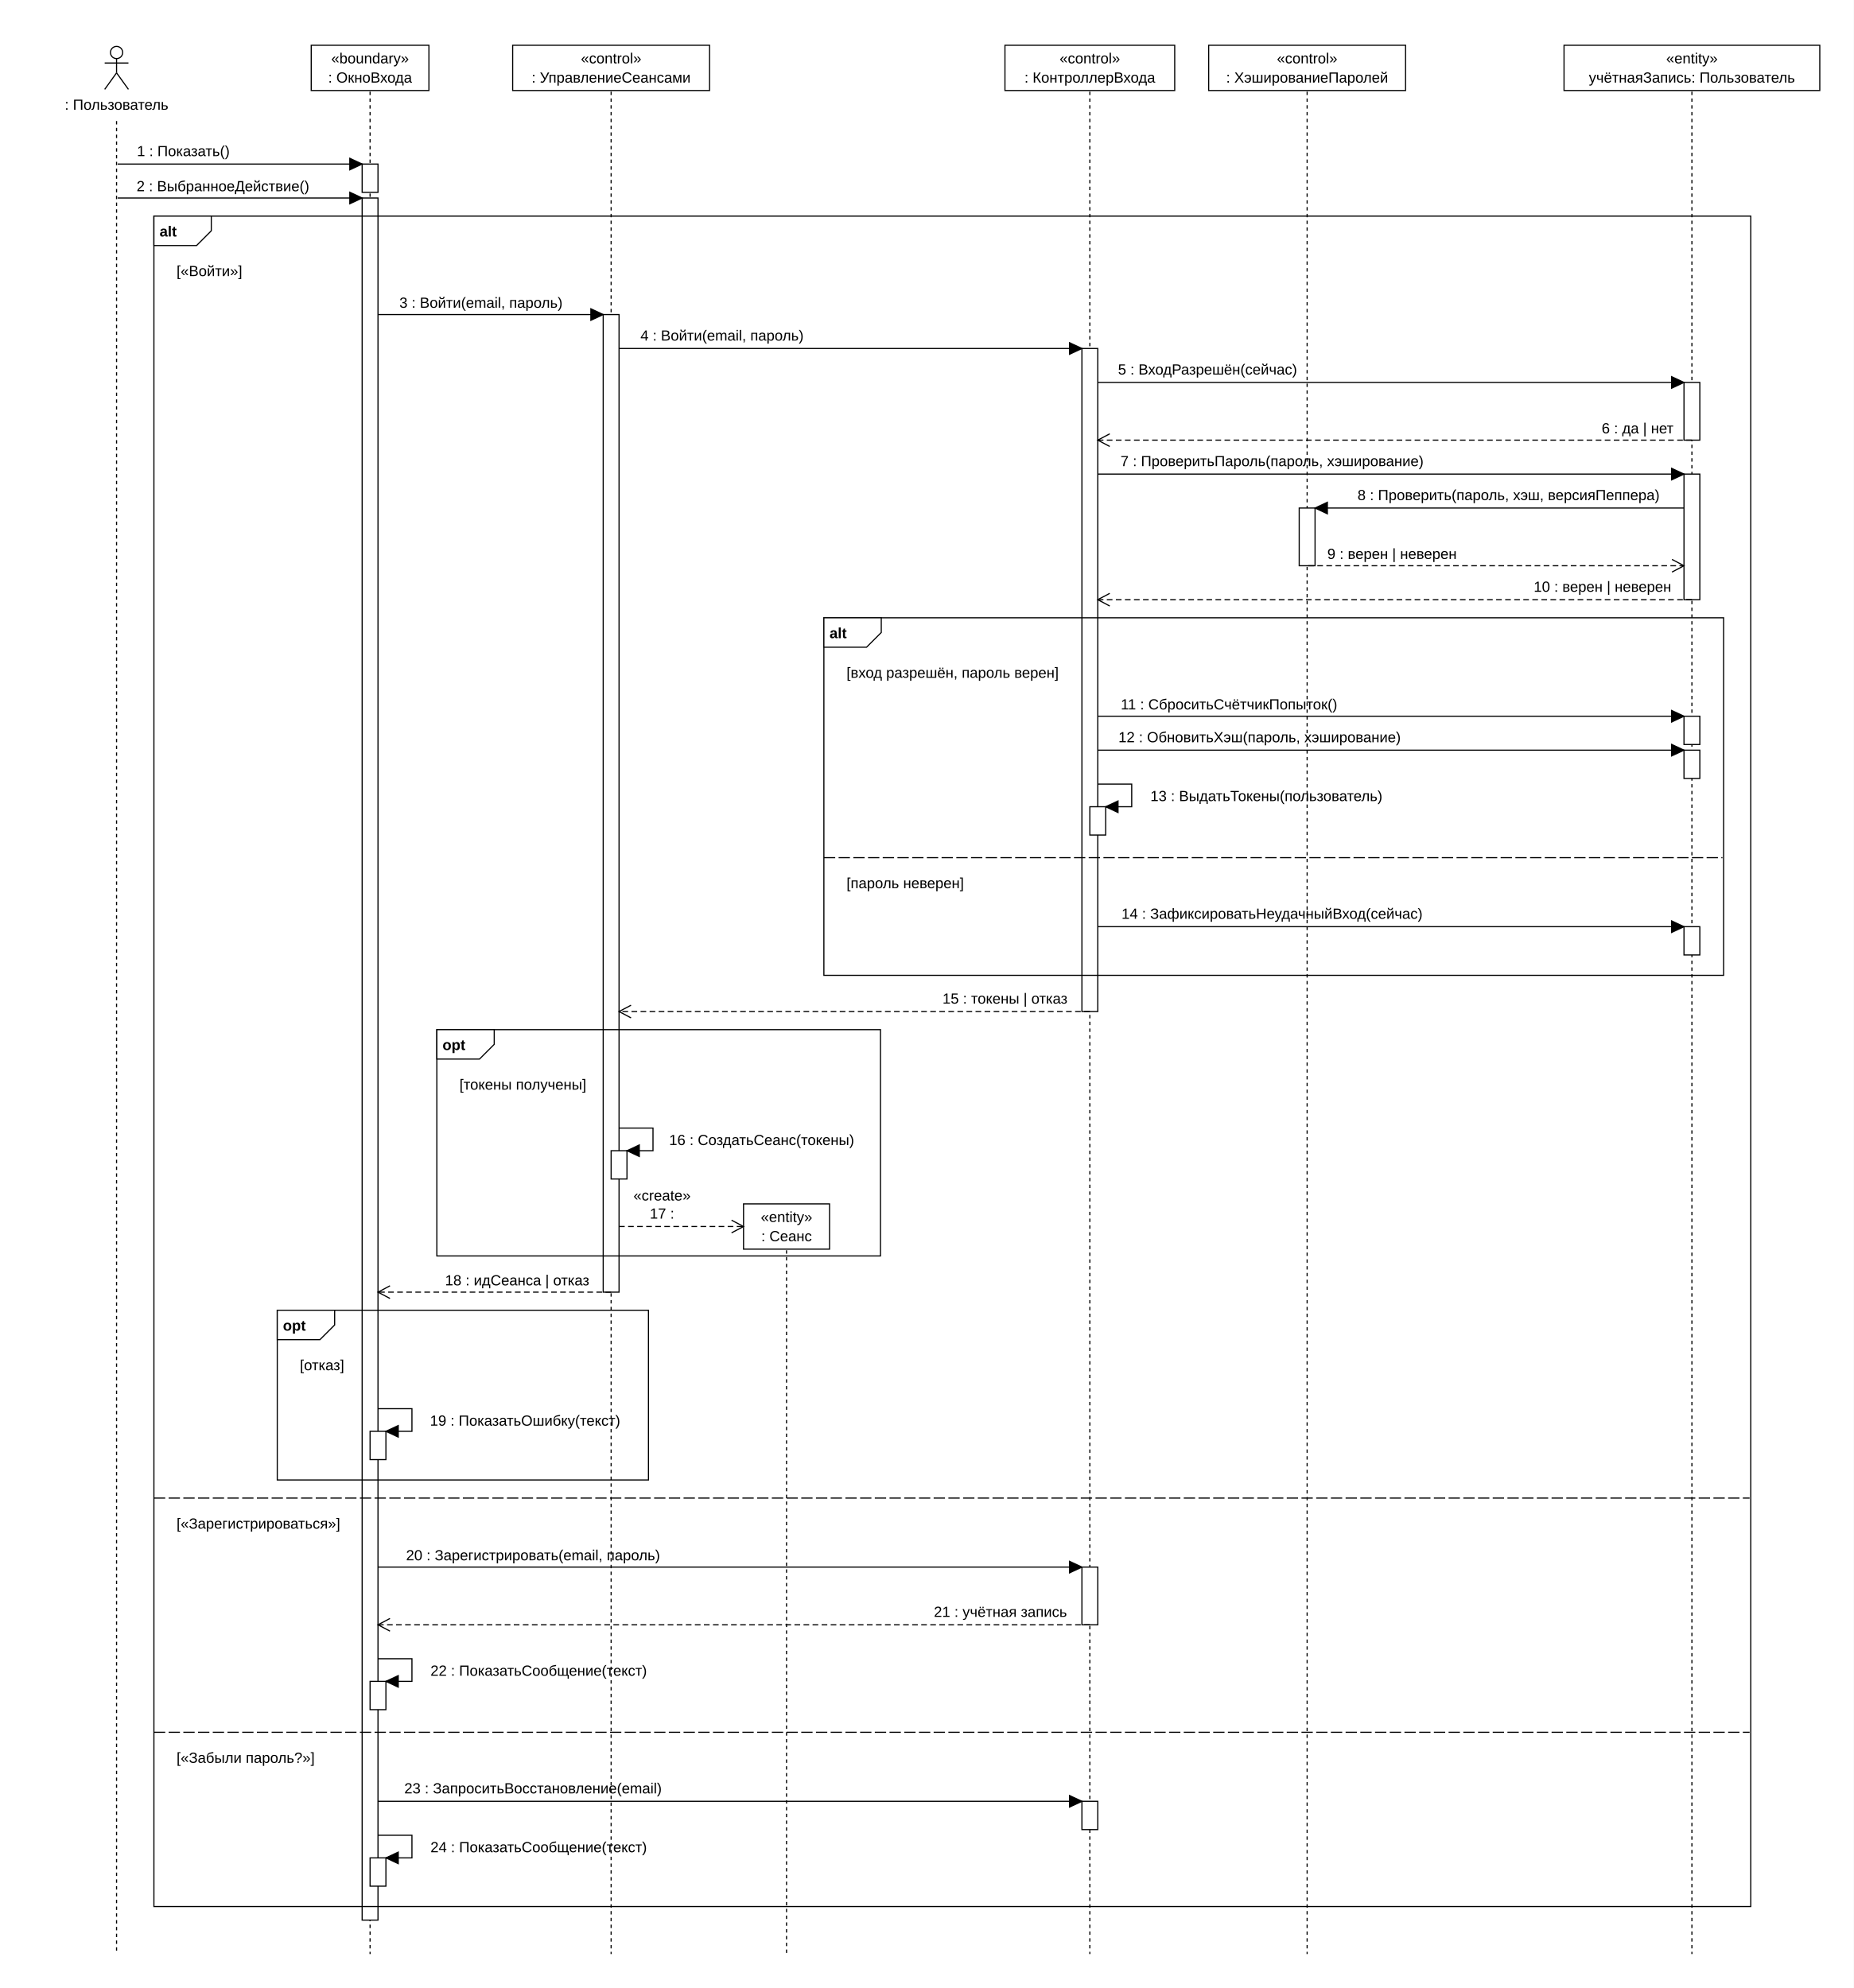
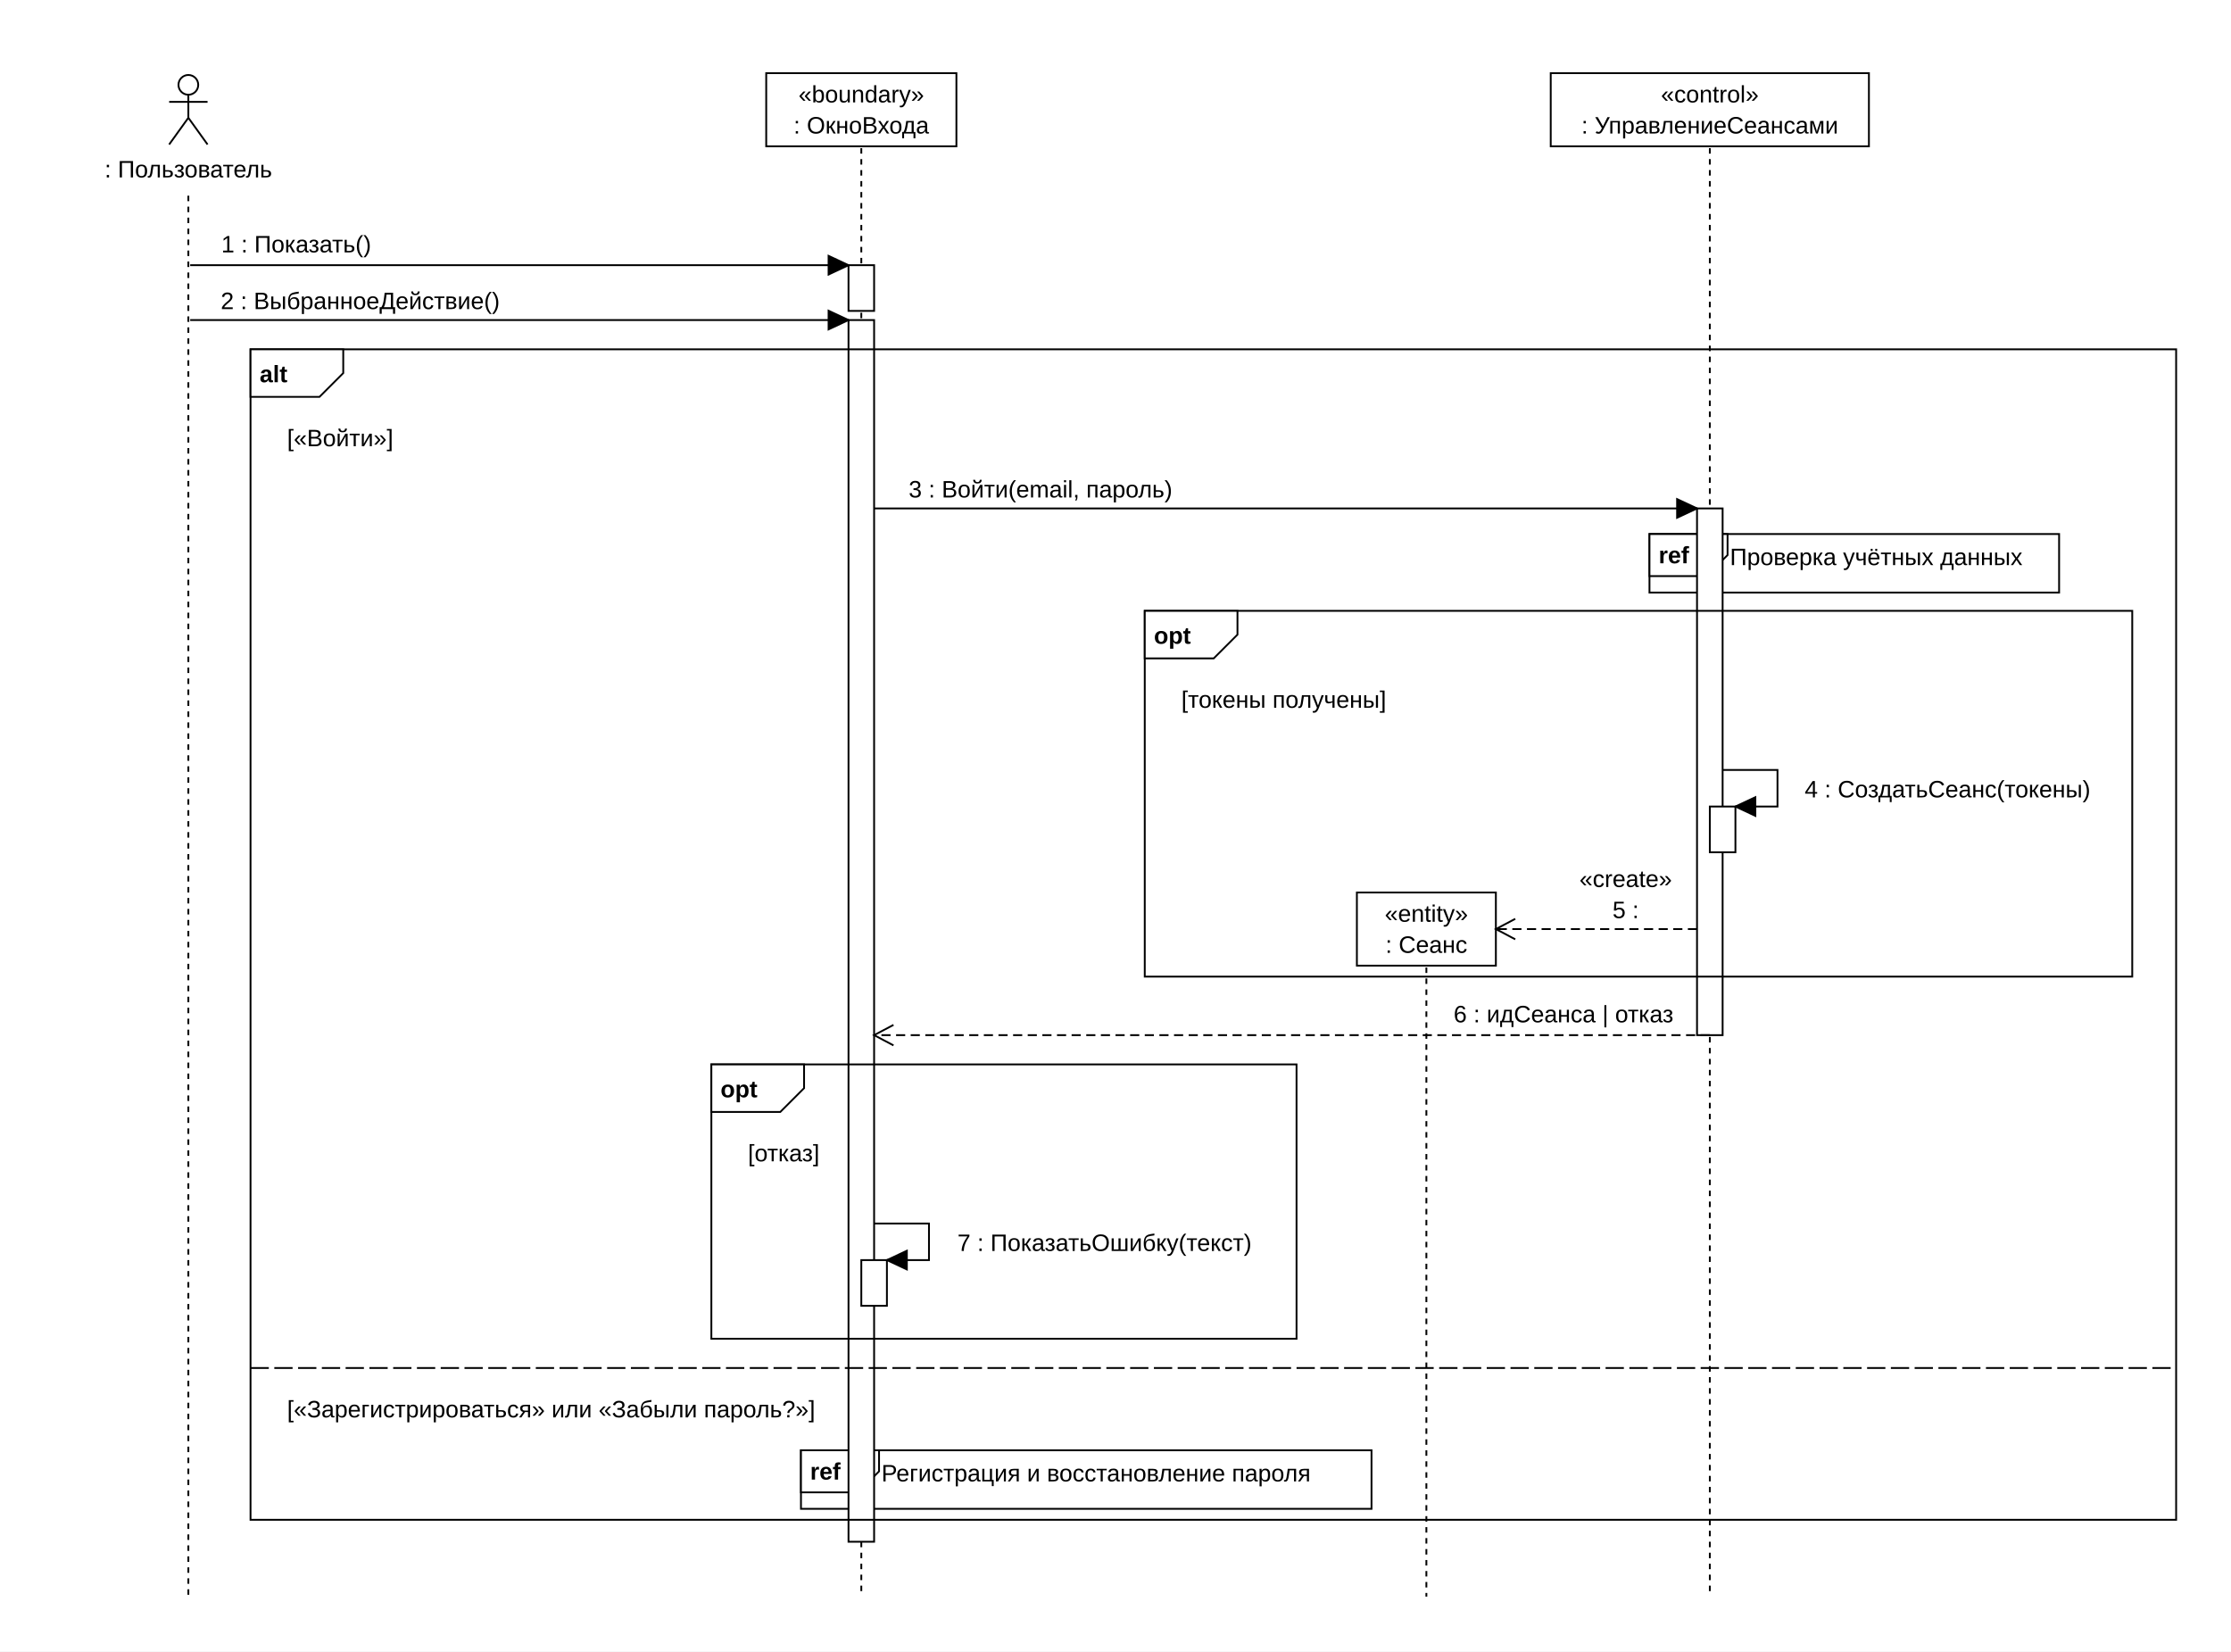
- <svg xmlns="http://www.w3.org/2000/svg" width="1638" height="1757" viewBox="0 0 1638 1757">
-   <rect width="1638" height="1757" fill="#fff" />
-   <line x1="103.0" y1="107.0" x2="103.0" y2="1727.0" stroke="#000" stroke-dasharray="3,3" />
-   <line x1="327.0" y1="81.0" x2="327.0" y2="1727.0" stroke="#000" stroke-dasharray="3,3" />
-   <line x1="540.0" y1="81.0" x2="540.0" y2="1727.0" stroke="#000" stroke-dasharray="3,3" />
-   <line x1="695.0" y1="1105.0" x2="695.0" y2="1727.0" stroke="#000" stroke-dasharray="3,3" />
-   <line x1="963.0" y1="81.0" x2="963.0" y2="1727.0" stroke="#000" stroke-dasharray="3,3" />
-   <line x1="1155.0" y1="81.0" x2="1155.0" y2="1727.0" stroke="#000" stroke-dasharray="3,3" />
-   <line x1="1495.0" y1="81.0" x2="1495.0" y2="1727.0" stroke="#000" stroke-dasharray="3,3" />
+ <svg xmlns="http://www.w3.org/2000/svg" width="1220" height="903" viewBox="0 0 1220 903">
+   <rect width="1220" height="903" fill="#fff" />
+   <line x1="103.0" y1="107.0" x2="103.0" y2="873.0" stroke="#000" stroke-dasharray="3,3" />
+   <line x1="471.0" y1="81.0" x2="471.0" y2="873.0" stroke="#000" stroke-dasharray="3,3" />
+   <line x1="780.0" y1="529.0" x2="780.0" y2="873.0" stroke="#000" stroke-dasharray="3,3" />
+   <line x1="935.0" y1="81.0" x2="935.0" y2="873.0" stroke="#000" stroke-dasharray="3,3" />
  <circle cx="103.0" cy="46.4" r="5.4" fill="#fff" stroke="#000" />
  <line x1="103.0" y1="51.9" x2="103.0" y2="64.4" stroke="#000" />
  <line x1="92.5" y1="55.7" x2="113.5" y2="55.7" stroke="#000" />
  <line x1="103.0" y1="64.4" x2="92.5" y2="79.0" stroke="#000" />
  <line x1="103.0" y1="64.4" x2="113.5" y2="79.0" stroke="#000" />
  <text x="103.0" y="97.0" font-family="Arial, Helvetica, sans-serif" font-size="13" text-anchor="middle" font-weight="normal" fill="#000">: Пользователь</text>
-   <rect x="275.0" y="40.0" width="104.0" height="40.0" fill="#fff" stroke="#000" />
-   <text x="327.0" y="56.0" font-family="Arial, Helvetica, sans-serif" font-size="13" text-anchor="middle" font-weight="normal" fill="#000">«boundary»</text>
-   <text x="327.0" y="73.0" font-family="Arial, Helvetica, sans-serif" font-size="13" text-anchor="middle" font-weight="normal" fill="#000">: ОкноВхода</text>
-   <rect x="453.0" y="40.0" width="174.0" height="40.0" fill="#fff" stroke="#000" />
-   <text x="540.0" y="56.0" font-family="Arial, Helvetica, sans-serif" font-size="13" text-anchor="middle" font-weight="normal" fill="#000">«control»</text>
-   <text x="540.0" y="73.0" font-family="Arial, Helvetica, sans-serif" font-size="13" text-anchor="middle" font-weight="normal" fill="#000">: УправлениеСеансами</text>
-   <rect x="657.0" y="1064.0" width="76.0" height="40.0" fill="#fff" stroke="#000" />
-   <text x="695.0" y="1080.0" font-family="Arial, Helvetica, sans-serif" font-size="13" text-anchor="middle" font-weight="normal" fill="#000">«entity»</text>
-   <text x="695.0" y="1097.0" font-family="Arial, Helvetica, sans-serif" font-size="13" text-anchor="middle" font-weight="normal" fill="#000">: Сеанс</text>
-   <rect x="888.0" y="40.0" width="150.0" height="40.0" fill="#fff" stroke="#000" />
-   <text x="963.0" y="56.0" font-family="Arial, Helvetica, sans-serif" font-size="13" text-anchor="middle" font-weight="normal" fill="#000">«control»</text>
-   <text x="963.0" y="73.0" font-family="Arial, Helvetica, sans-serif" font-size="13" text-anchor="middle" font-weight="normal" fill="#000">: КонтроллерВхода</text>
-   <rect x="1068.0" y="40.0" width="174.0" height="40.0" fill="#fff" stroke="#000" />
-   <text x="1155.0" y="56.0" font-family="Arial, Helvetica, sans-serif" font-size="13" text-anchor="middle" font-weight="normal" fill="#000">«control»</text>
-   <text x="1155.0" y="73.0" font-family="Arial, Helvetica, sans-serif" font-size="13" text-anchor="middle" font-weight="normal" fill="#000">: ХэшированиеПаролей</text>
-   <rect x="1382.0" y="40.0" width="226.0" height="40.0" fill="#fff" stroke="#000" />
-   <text x="1495.0" y="56.0" font-family="Arial, Helvetica, sans-serif" font-size="13" text-anchor="middle" font-weight="normal" fill="#000">«entity»</text>
-   <text x="1495.0" y="73.0" font-family="Arial, Helvetica, sans-serif" font-size="13" text-anchor="middle" font-weight="normal" fill="#000">учётнаяЗапись: Пользователь</text>
-   <rect x="320.0" y="145.0" width="14.0" height="25.0" fill="#fff" stroke="#000" />
-   <rect x="320.0" y="175.0" width="14.0" height="1522.0" fill="#fff" stroke="#000" />
-   <rect x="533.0" y="278.0" width="14.0" height="864.0" fill="#fff" stroke="#000" />
-   <rect x="956.0" y="308.0" width="14.0" height="586.0" fill="#fff" stroke="#000" />
-   <rect x="1488.0" y="338.0" width="14.0" height="51.0" fill="#fff" stroke="#000" />
-   <rect x="1488.0" y="419.0" width="14.0" height="111.0" fill="#fff" stroke="#000" />
-   <rect x="1148.0" y="449.0" width="14.0" height="51.0" fill="#fff" stroke="#000" />
-   <rect x="1488.0" y="633.0" width="14.0" height="25.0" fill="#fff" stroke="#000" />
-   <rect x="1488.0" y="663.0" width="14.0" height="25.0" fill="#fff" stroke="#000" />
-   <rect x="963.0" y="713.0" width="14.0" height="25.0" fill="#fff" stroke="#000" />
-   <rect x="1488.0" y="819.0" width="14.0" height="25.0" fill="#fff" stroke="#000" />
-   <rect x="540.0" y="1017.0" width="14.0" height="25.0" fill="#fff" stroke="#000" />
-   <rect x="327.0" y="1265.0" width="14.0" height="25.0" fill="#fff" stroke="#000" />
-   <rect x="956.0" y="1385.0" width="14.0" height="51.0" fill="#fff" stroke="#000" />
-   <rect x="327.0" y="1486.0" width="14.0" height="25.0" fill="#fff" stroke="#000" />
-   <rect x="956.0" y="1592.0" width="14.0" height="25.0" fill="#fff" stroke="#000" />
-   <rect x="327.0" y="1642.0" width="14.0" height="25.0" fill="#fff" stroke="#000" />
-   <rect x="136.0" y="191.0" width="1411.0" height="1494.0" fill="none" stroke="#000" />
-   <polygon points="136.0,191.0 136.0,217.0 173.7,217.0 186.7,204.0 186.7,191.0" fill="#fff" stroke="#000" />
-   <text x="141.0" y="209.0" font-family="Arial, Helvetica, sans-serif" font-size="13" text-anchor="start" font-weight="bold" fill="#000">alt</text>
-   <text x="156.0" y="244.0" font-family="Arial, Helvetica, sans-serif" font-size="13" text-anchor="start" font-weight="normal" fill="#000">[«Войти»]</text>
-   <line x1="136.0" y1="1324.0" x2="1546.0" y2="1324.0" stroke="#000" stroke-dasharray="10,3" />
-   <text x="156.0" y="1351.0" font-family="Arial, Helvetica, sans-serif" font-size="13" text-anchor="start" font-weight="normal" fill="#000">[«Зарегистрироваться»]</text>
-   <line x1="136.0" y1="1531.0" x2="1546.0" y2="1531.0" stroke="#000" stroke-dasharray="10,3" />
-   <text x="156.0" y="1558.0" font-family="Arial, Helvetica, sans-serif" font-size="13" text-anchor="start" font-weight="normal" fill="#000">[«Забыли пароль?»]</text>
-   <rect x="728.0" y="546.0" width="795.0" height="316.0" fill="none" stroke="#000" />
-   <polygon points="728.0,546.0 728.0,572.0 765.7,572.0 778.7,559.0 778.7,546.0" fill="#fff" stroke="#000" />
-   <text x="733.0" y="564.0" font-family="Arial, Helvetica, sans-serif" font-size="13" text-anchor="start" font-weight="bold" fill="#000">alt</text>
-   <text x="748.0" y="599.0" font-family="Arial, Helvetica, sans-serif" font-size="13" text-anchor="start" font-weight="normal" fill="#000">[вход разрешён, пароль верен]</text>
-   <line x1="728.0" y1="758.0" x2="1522.0" y2="758.0" stroke="#000" stroke-dasharray="10,3" />
-   <text x="748.0" y="785.0" font-family="Arial, Helvetica, sans-serif" font-size="13" text-anchor="start" font-weight="normal" fill="#000">[пароль неверен]</text>
-   <rect x="386.0" y="910.0" width="392.0" height="200.0" fill="none" stroke="#000" />
-   <polygon points="386.0,910.0 386.0,936.0 423.7,936.0 436.7,923.0 436.7,910.0" fill="#fff" stroke="#000" />
-   <text x="391.0" y="928.0" font-family="Arial, Helvetica, sans-serif" font-size="13" text-anchor="start" font-weight="bold" fill="#000">opt</text>
-   <text x="406.0" y="963.0" font-family="Arial, Helvetica, sans-serif" font-size="13" text-anchor="start" font-weight="normal" fill="#000">[токены получены]</text>
-   <rect x="245.0" y="1158.0" width="328.0" height="150.0" fill="none" stroke="#000" />
-   <polygon points="245.0,1158.0 245.0,1184.0 282.7,1184.0 295.7,1171.0 295.7,1158.0" fill="#fff" stroke="#000" />
-   <text x="250.0" y="1176.0" font-family="Arial, Helvetica, sans-serif" font-size="13" text-anchor="start" font-weight="bold" fill="#000">opt</text>
-   <text x="265.0" y="1211.0" font-family="Arial, Helvetica, sans-serif" font-size="13" text-anchor="start" font-weight="normal" fill="#000">[отказ]</text>
-   <path d="M104.0,145.0 L320.0,145.0" fill="none" stroke="#000" />
-   <polygon points="320.0,145.0 309.1,139.9 309.1,150.1" fill="#000" stroke="#000" />
+   <rect x="419.0" y="40.0" width="104.0" height="40.0" fill="#fff" stroke="#000" />
+   <text x="471.0" y="56.0" font-family="Arial, Helvetica, sans-serif" font-size="13" text-anchor="middle" font-weight="normal" fill="#000">«boundary»</text>
+   <text x="471.0" y="73.0" font-family="Arial, Helvetica, sans-serif" font-size="13" text-anchor="middle" font-weight="normal" fill="#000">: ОкноВхода</text>
+   <rect x="742.0" y="488.0" width="76.0" height="40.0" fill="#fff" stroke="#000" />
+   <text x="780.0" y="504.0" font-family="Arial, Helvetica, sans-serif" font-size="13" text-anchor="middle" font-weight="normal" fill="#000">«entity»</text>
+   <text x="780.0" y="521.0" font-family="Arial, Helvetica, sans-serif" font-size="13" text-anchor="middle" font-weight="normal" fill="#000">: Сеанс</text>
+   <rect x="848.0" y="40.0" width="174.0" height="40.0" fill="#fff" stroke="#000" />
+   <text x="935.0" y="56.0" font-family="Arial, Helvetica, sans-serif" font-size="13" text-anchor="middle" font-weight="normal" fill="#000">«control»</text>
+   <text x="935.0" y="73.0" font-family="Arial, Helvetica, sans-serif" font-size="13" text-anchor="middle" font-weight="normal" fill="#000">: УправлениеСеансами</text>
+   <rect x="902.0" y="292.0" width="224.0" height="32.0" fill="#fff" stroke="#000" />
+   <polygon points="902.0,292.0 902.0,315.0 933.2,315.0 944.7,303.5 944.7,292.0" fill="#fff" stroke="#000" />
+   <text x="907.0" y="308.0" font-family="Arial, Helvetica, sans-serif" font-size="13" text-anchor="start" font-weight="bold" fill="#000">ref</text>
+   <text x="946.0" y="309.0" font-family="Arial, Helvetica, sans-serif" font-size="13" text-anchor="start" font-weight="normal" fill="#000">Проверка учётных данных</text>
+   <rect x="438.0" y="793.0" width="312.0" height="32.0" fill="#fff" stroke="#000" />
+   <polygon points="438.0,793.0 438.0,816.0 469.2,816.0 480.7,804.5 480.7,793.0" fill="#fff" stroke="#000" />
+   <text x="443.0" y="809.0" font-family="Arial, Helvetica, sans-serif" font-size="13" text-anchor="start" font-weight="bold" fill="#000">ref</text>
+   <text x="482.0" y="810.0" font-family="Arial, Helvetica, sans-serif" font-size="13" text-anchor="start" font-weight="normal" fill="#000">Регистрация и восстановление пароля</text>
+   <rect x="464.0" y="145.0" width="14.0" height="25.0" fill="#fff" stroke="#000" />
+   <rect x="464.0" y="175.0" width="14.0" height="668.0" fill="#fff" stroke="#000" />
+   <rect x="928.0" y="278.0" width="14.0" height="288.0" fill="#fff" stroke="#000" />
+   <rect x="935.0" y="441.0" width="14.0" height="25.0" fill="#fff" stroke="#000" />
+   <rect x="471.0" y="689.0" width="14.0" height="25.0" fill="#fff" stroke="#000" />
+   <rect x="137.0" y="191.0" width="1053.0" height="640.0" fill="none" stroke="#000" />
+   <polygon points="137.0,191.0 137.0,217.0 174.7,217.0 187.7,204.0 187.7,191.0" fill="#fff" stroke="#000" />
+   <text x="142.0" y="209.0" font-family="Arial, Helvetica, sans-serif" font-size="13" text-anchor="start" font-weight="bold" fill="#000">alt</text>
+   <text x="157.0" y="244.0" font-family="Arial, Helvetica, sans-serif" font-size="13" text-anchor="start" font-weight="normal" fill="#000">[«Войти»]</text>
+   <line x1="137.0" y1="748.0" x2="1189.0" y2="748.0" stroke="#000" stroke-dasharray="10,3" />
+   <text x="157.0" y="775.0" font-family="Arial, Helvetica, sans-serif" font-size="13" text-anchor="start" font-weight="normal" fill="#000">[«Зарегистрироваться» или «Забыли пароль?»]</text>
+   <rect x="626.0" y="334.0" width="540.0" height="200.0" fill="none" stroke="#000" />
+   <polygon points="626.0,334.0 626.0,360.0 663.7,360.0 676.7,347.0 676.7,334.0" fill="#fff" stroke="#000" />
+   <text x="631.0" y="352.0" font-family="Arial, Helvetica, sans-serif" font-size="13" text-anchor="start" font-weight="bold" fill="#000">opt</text>
+   <text x="646.0" y="387.0" font-family="Arial, Helvetica, sans-serif" font-size="13" text-anchor="start" font-weight="normal" fill="#000">[токены получены]</text>
+   <rect x="389.0" y="582.0" width="320.0" height="150.0" fill="none" stroke="#000" />
+   <polygon points="389.0,582.0 389.0,608.0 426.7,608.0 439.7,595.0 439.7,582.0" fill="#fff" stroke="#000" />
+   <text x="394.0" y="600.0" font-family="Arial, Helvetica, sans-serif" font-size="13" text-anchor="start" font-weight="bold" fill="#000">opt</text>
+   <text x="409.0" y="635.0" font-family="Arial, Helvetica, sans-serif" font-size="13" text-anchor="start" font-weight="normal" fill="#000">[отказ]</text>
+   <path d="M104.0,145.0 L464.0,145.0" fill="none" stroke="#000" />
+   <polygon points="464.0,145.0 453.1,139.9 453.1,150.1" fill="#000" stroke="#000" />
  <text x="162.0" y="138.0" font-family="Arial, Helvetica, sans-serif" font-size="13" text-anchor="middle" font-weight="normal" fill="#000">1 : Показать()</text>
-   <path d="M104.0,175.0 L320.0,175.0" fill="none" stroke="#000" />
-   <polygon points="320.0,175.0 309.1,169.9 309.1,180.1" fill="#000" stroke="#000" />
+   <path d="M104.0,175.0 L464.0,175.0" fill="none" stroke="#000" />
+   <polygon points="464.0,175.0 453.1,169.9 453.1,180.1" fill="#000" stroke="#000" />
  <text x="197.0" y="169.0" font-family="Arial, Helvetica, sans-serif" font-size="13" text-anchor="middle" font-weight="normal" fill="#000">2 : ВыбранноеДействие()</text>
-   <path d="M334.0,278.0 L533.0,278.0" fill="none" stroke="#000" />
-   <polygon points="533.0,278.0 522.1,272.9 522.1,283.1" fill="#000" stroke="#000" />
-   <text x="425.0" y="272.0" font-family="Arial, Helvetica, sans-serif" font-size="13" text-anchor="middle" font-weight="normal" fill="#000">3 : Войти(email, пароль)</text>
-   <path d="M547.0,308.0 L956.0,308.0" fill="none" stroke="#000" />
-   <polygon points="956.0,308.0 945.1,302.9 945.1,313.1" fill="#000" stroke="#000" />
-   <text x="638.0" y="301.0" font-family="Arial, Helvetica, sans-serif" font-size="13" text-anchor="middle" font-weight="normal" fill="#000">4 : Войти(email, пароль)</text>
-   <path d="M970.0,338.0 L1488.0,338.0" fill="none" stroke="#000" />
-   <polygon points="1488.0,338.0 1477.1,332.9 1477.1,343.1" fill="#000" stroke="#000" />
-   <text x="1067.0" y="331.0" font-family="Arial, Helvetica, sans-serif" font-size="13" text-anchor="middle" font-weight="normal" fill="#000">5 : ВходРазрешён(сейчас)</text>
-   <path d="M1495.0,389.0 L970.0,389.0" fill="none" stroke="#000" stroke-dasharray="5,3" />
-   <path d="M980.6,394.6 L970.0,389.0 L980.6,383.4" fill="none" stroke="#000" />
-   <text x="1447.0" y="383.0" font-family="Arial, Helvetica, sans-serif" font-size="13" text-anchor="middle" font-weight="normal" fill="#000">6 : да | нет</text>
-   <path d="M970.0,419.0 L1488.0,419.0" fill="none" stroke="#000" />
-   <polygon points="1488.0,419.0 1477.1,413.9 1477.1,424.1" fill="#000" stroke="#000" />
-   <text x="1124.0" y="412.0" font-family="Arial, Helvetica, sans-serif" font-size="13" text-anchor="middle" font-weight="normal" fill="#000">7 : ПроверитьПароль(пароль, хэширование)</text>
-   <path d="M1488.0,449.0 L1162.0,449.0" fill="none" stroke="#000" />
-   <polygon points="1162.0,449.0 1172.9,454.1 1172.9,443.9" fill="#000" stroke="#000" />
-   <text x="1333.0" y="442.0" font-family="Arial, Helvetica, sans-serif" font-size="13" text-anchor="middle" font-weight="normal" fill="#000">8 : Проверить(пароль, хэш, версияПеппера)</text>
-   <path d="M1156.0,500.0 L1488.0,500.0" fill="none" stroke="#000" stroke-dasharray="5,3" />
-   <path d="M1477.4,494.4 L1488.0,500.0 L1477.4,505.6" fill="none" stroke="#000" />
-   <text x="1230.0" y="494.0" font-family="Arial, Helvetica, sans-serif" font-size="13" text-anchor="middle" font-weight="normal" fill="#000">9 : верен | неверен</text>
-   <path d="M1495.0,530.0 L970.0,530.0" fill="none" stroke="#000" stroke-dasharray="5,3" />
-   <path d="M980.6,535.6 L970.0,530.0 L980.6,524.4" fill="none" stroke="#000" />
-   <text x="1416.0" y="523.0" font-family="Arial, Helvetica, sans-serif" font-size="13" text-anchor="middle" font-weight="normal" fill="#000">10 : верен | неверен</text>
-   <path d="M970.0,633.0 L1488.0,633.0" fill="none" stroke="#000" />
-   <polygon points="1488.0,633.0 1477.1,627.9 1477.1,638.1" fill="#000" stroke="#000" />
-   <text x="1086.0" y="627.0" font-family="Arial, Helvetica, sans-serif" font-size="13" text-anchor="middle" font-weight="normal" fill="#000">11 : СброситьСчётчикПопыток()</text>
-   <path d="M970.0,663.0 L1488.0,663.0" fill="none" stroke="#000" />
-   <polygon points="1488.0,663.0 1477.1,657.9 1477.1,668.1" fill="#000" stroke="#000" />
-   <text x="1113.0" y="656.0" font-family="Arial, Helvetica, sans-serif" font-size="13" text-anchor="middle" font-weight="normal" fill="#000">12 : ОбновитьХэш(пароль, хэширование)</text>
-   <path d="M970.0,693.0 L1000.0,693.0 L1000.0,713.0 L977.0,713.0" fill="none" stroke="#000" />
-   <polygon points="977.0,713.0 987.9,718.1 987.9,707.9" fill="#000" stroke="#000" />
-   <text x="1119.0" y="708.0" font-family="Arial, Helvetica, sans-serif" font-size="13" text-anchor="middle" font-weight="normal" fill="#000">13 : ВыдатьТокены(пользователь)</text>
-   <path d="M970.0,819.0 L1488.0,819.0" fill="none" stroke="#000" />
-   <polygon points="1488.0,819.0 1477.1,813.9 1477.1,824.1" fill="#000" stroke="#000" />
-   <text x="1124.0" y="812.0" font-family="Arial, Helvetica, sans-serif" font-size="13" text-anchor="middle" font-weight="normal" fill="#000">14 : ЗафиксироватьНеудачныйВход(сейчас)</text>
-   <path d="M963.0,894.0 L547.0,894.0" fill="none" stroke="#000" stroke-dasharray="5,3" />
-   <path d="M557.6,899.6 L547.0,894.0 L557.6,888.4" fill="none" stroke="#000" />
-   <text x="888.0" y="887.0" font-family="Arial, Helvetica, sans-serif" font-size="13" text-anchor="middle" font-weight="normal" fill="#000">15 : токены | отказ</text>
-   <path d="M547.0,997.0 L577.0,997.0 L577.0,1017.0 L554.0,1017.0" fill="none" stroke="#000" />
-   <polygon points="554.0,1017.0 564.9,1022.1 564.9,1011.9" fill="#000" stroke="#000" />
-   <text x="673.0" y="1012.0" font-family="Arial, Helvetica, sans-serif" font-size="13" text-anchor="middle" font-weight="normal" fill="#000">16 : СоздатьСеанс(токены)</text>
-   <path d="M547.0,1084.0 L657.0,1084.0" fill="none" stroke="#000" stroke-dasharray="5,3" />
-   <path d="M646.4,1078.4 L657.0,1084.0 L646.4,1089.6" fill="none" stroke="#000" />
-   <text x="585.0" y="1077.0" font-family="Arial, Helvetica, sans-serif" font-size="13" text-anchor="middle" font-weight="normal" fill="#000">17 : </text>
-   <text x="585.0" y="1061.0" font-family="Arial, Helvetica, sans-serif" font-size="13" text-anchor="middle" font-weight="normal" fill="#000">«create»</text>
-   <path d="M540.0,1142.0 L334.0,1142.0" fill="none" stroke="#000" stroke-dasharray="5,3" />
-   <path d="M344.6,1147.6 L334.0,1142.0 L344.6,1136.4" fill="none" stroke="#000" />
-   <text x="457.0" y="1136.0" font-family="Arial, Helvetica, sans-serif" font-size="13" text-anchor="middle" font-weight="normal" fill="#000">18 : идСеанса | отказ</text>
-   <path d="M334.0,1245.0 L364.0,1245.0 L364.0,1265.0 L341.0,1265.0" fill="none" stroke="#000" />
-   <polygon points="341.0,1265.0 351.9,1270.1 351.9,1259.9" fill="#000" stroke="#000" />
-   <text x="464.0" y="1260.0" font-family="Arial, Helvetica, sans-serif" font-size="13" text-anchor="middle" font-weight="normal" fill="#000">19 : ПоказатьОшибку(текст)</text>
-   <path d="M334.0,1385.0 L956.0,1385.0" fill="none" stroke="#000" />
-   <polygon points="956.0,1385.0 945.1,1379.9 945.1,1390.1" fill="#000" stroke="#000" />
-   <text x="471.0" y="1379.0" font-family="Arial, Helvetica, sans-serif" font-size="13" text-anchor="middle" font-weight="normal" fill="#000">20 : Зарегистрировать(email, пароль)</text>
-   <path d="M963.0,1436.0 L334.0,1436.0" fill="none" stroke="#000" stroke-dasharray="5,3" />
-   <path d="M344.6,1441.6 L334.0,1436.0 L344.6,1430.4" fill="none" stroke="#000" />
-   <text x="884.0" y="1429.0" font-family="Arial, Helvetica, sans-serif" font-size="13" text-anchor="middle" font-weight="normal" fill="#000">21 : учётная запись</text>
-   <path d="M334.0,1466.0 L364.0,1466.0 L364.0,1486.0 L341.0,1486.0" fill="none" stroke="#000" />
-   <polygon points="341.0,1486.0 351.9,1491.1 351.9,1480.9" fill="#000" stroke="#000" />
-   <text x="476.0" y="1481.0" font-family="Arial, Helvetica, sans-serif" font-size="13" text-anchor="middle" font-weight="normal" fill="#000">22 : ПоказатьСообщение(текст)</text>
-   <path d="M334.0,1592.0 L956.0,1592.0" fill="none" stroke="#000" />
-   <polygon points="956.0,1592.0 945.1,1586.9 945.1,1597.1" fill="#000" stroke="#000" />
-   <text x="471.0" y="1585.0" font-family="Arial, Helvetica, sans-serif" font-size="13" text-anchor="middle" font-weight="normal" fill="#000">23 : ЗапроситьВосстановление(email)</text>
-   <path d="M334.0,1622.0 L364.0,1622.0 L364.0,1642.0 L341.0,1642.0" fill="none" stroke="#000" />
-   <polygon points="341.0,1642.0 351.9,1647.1 351.9,1636.9" fill="#000" stroke="#000" />
-   <text x="476.0" y="1637.0" font-family="Arial, Helvetica, sans-serif" font-size="13" text-anchor="middle" font-weight="normal" fill="#000">24 : ПоказатьСообщение(текст)</text>
+   <path d="M478.0,278.0 L928.0,278.0" fill="none" stroke="#000" />
+   <polygon points="928.0,278.0 917.1,272.9 917.1,283.1" fill="#000" stroke="#000" />
+   <text x="569.0" y="272.0" font-family="Arial, Helvetica, sans-serif" font-size="13" text-anchor="middle" font-weight="normal" fill="#000">3 : Войти(email, пароль)</text>
+   <path d="M942.0,421.0 L972.0,421.0 L972.0,441.0 L949.0,441.0" fill="none" stroke="#000" />
+   <polygon points="949.0,441.0 959.9,446.1 959.9,435.9" fill="#000" stroke="#000" />
+   <text x="1065.0" y="436.0" font-family="Arial, Helvetica, sans-serif" font-size="13" text-anchor="middle" font-weight="normal" fill="#000">4 : СоздатьСеанс(токены)</text>
+   <path d="M928.0,508.0 L818.0,508.0" fill="none" stroke="#000" stroke-dasharray="5,3" />
+   <path d="M828.6,513.6 L818.0,508.0 L828.6,502.4" fill="none" stroke="#000" />
+   <text x="889.0" y="502.0" font-family="Arial, Helvetica, sans-serif" font-size="13" text-anchor="middle" font-weight="normal" fill="#000">5 : </text>
+   <text x="889.0" y="485.0" font-family="Arial, Helvetica, sans-serif" font-size="13" text-anchor="middle" font-weight="normal" fill="#000">«create»</text>
+   <path d="M935.0,566.0 L478.0,566.0" fill="none" stroke="#000" stroke-dasharray="5,3" />
+   <path d="M488.6,571.6 L478.0,566.0 L488.6,560.4" fill="none" stroke="#000" />
+   <text x="855.0" y="559.0" font-family="Arial, Helvetica, sans-serif" font-size="13" text-anchor="middle" font-weight="normal" fill="#000">6 : идСеанса | отказ</text>
+   <path d="M478.0,669.0 L508.0,669.0 L508.0,689.0 L485.0,689.0" fill="none" stroke="#000" />
+   <polygon points="485.0,689.0 495.9,694.1 495.9,683.9" fill="#000" stroke="#000" />
+   <text x="604.0" y="684.0" font-family="Arial, Helvetica, sans-serif" font-size="13" text-anchor="middle" font-weight="normal" fill="#000">7 : ПоказатьОшибку(текст)</text>
</svg>
